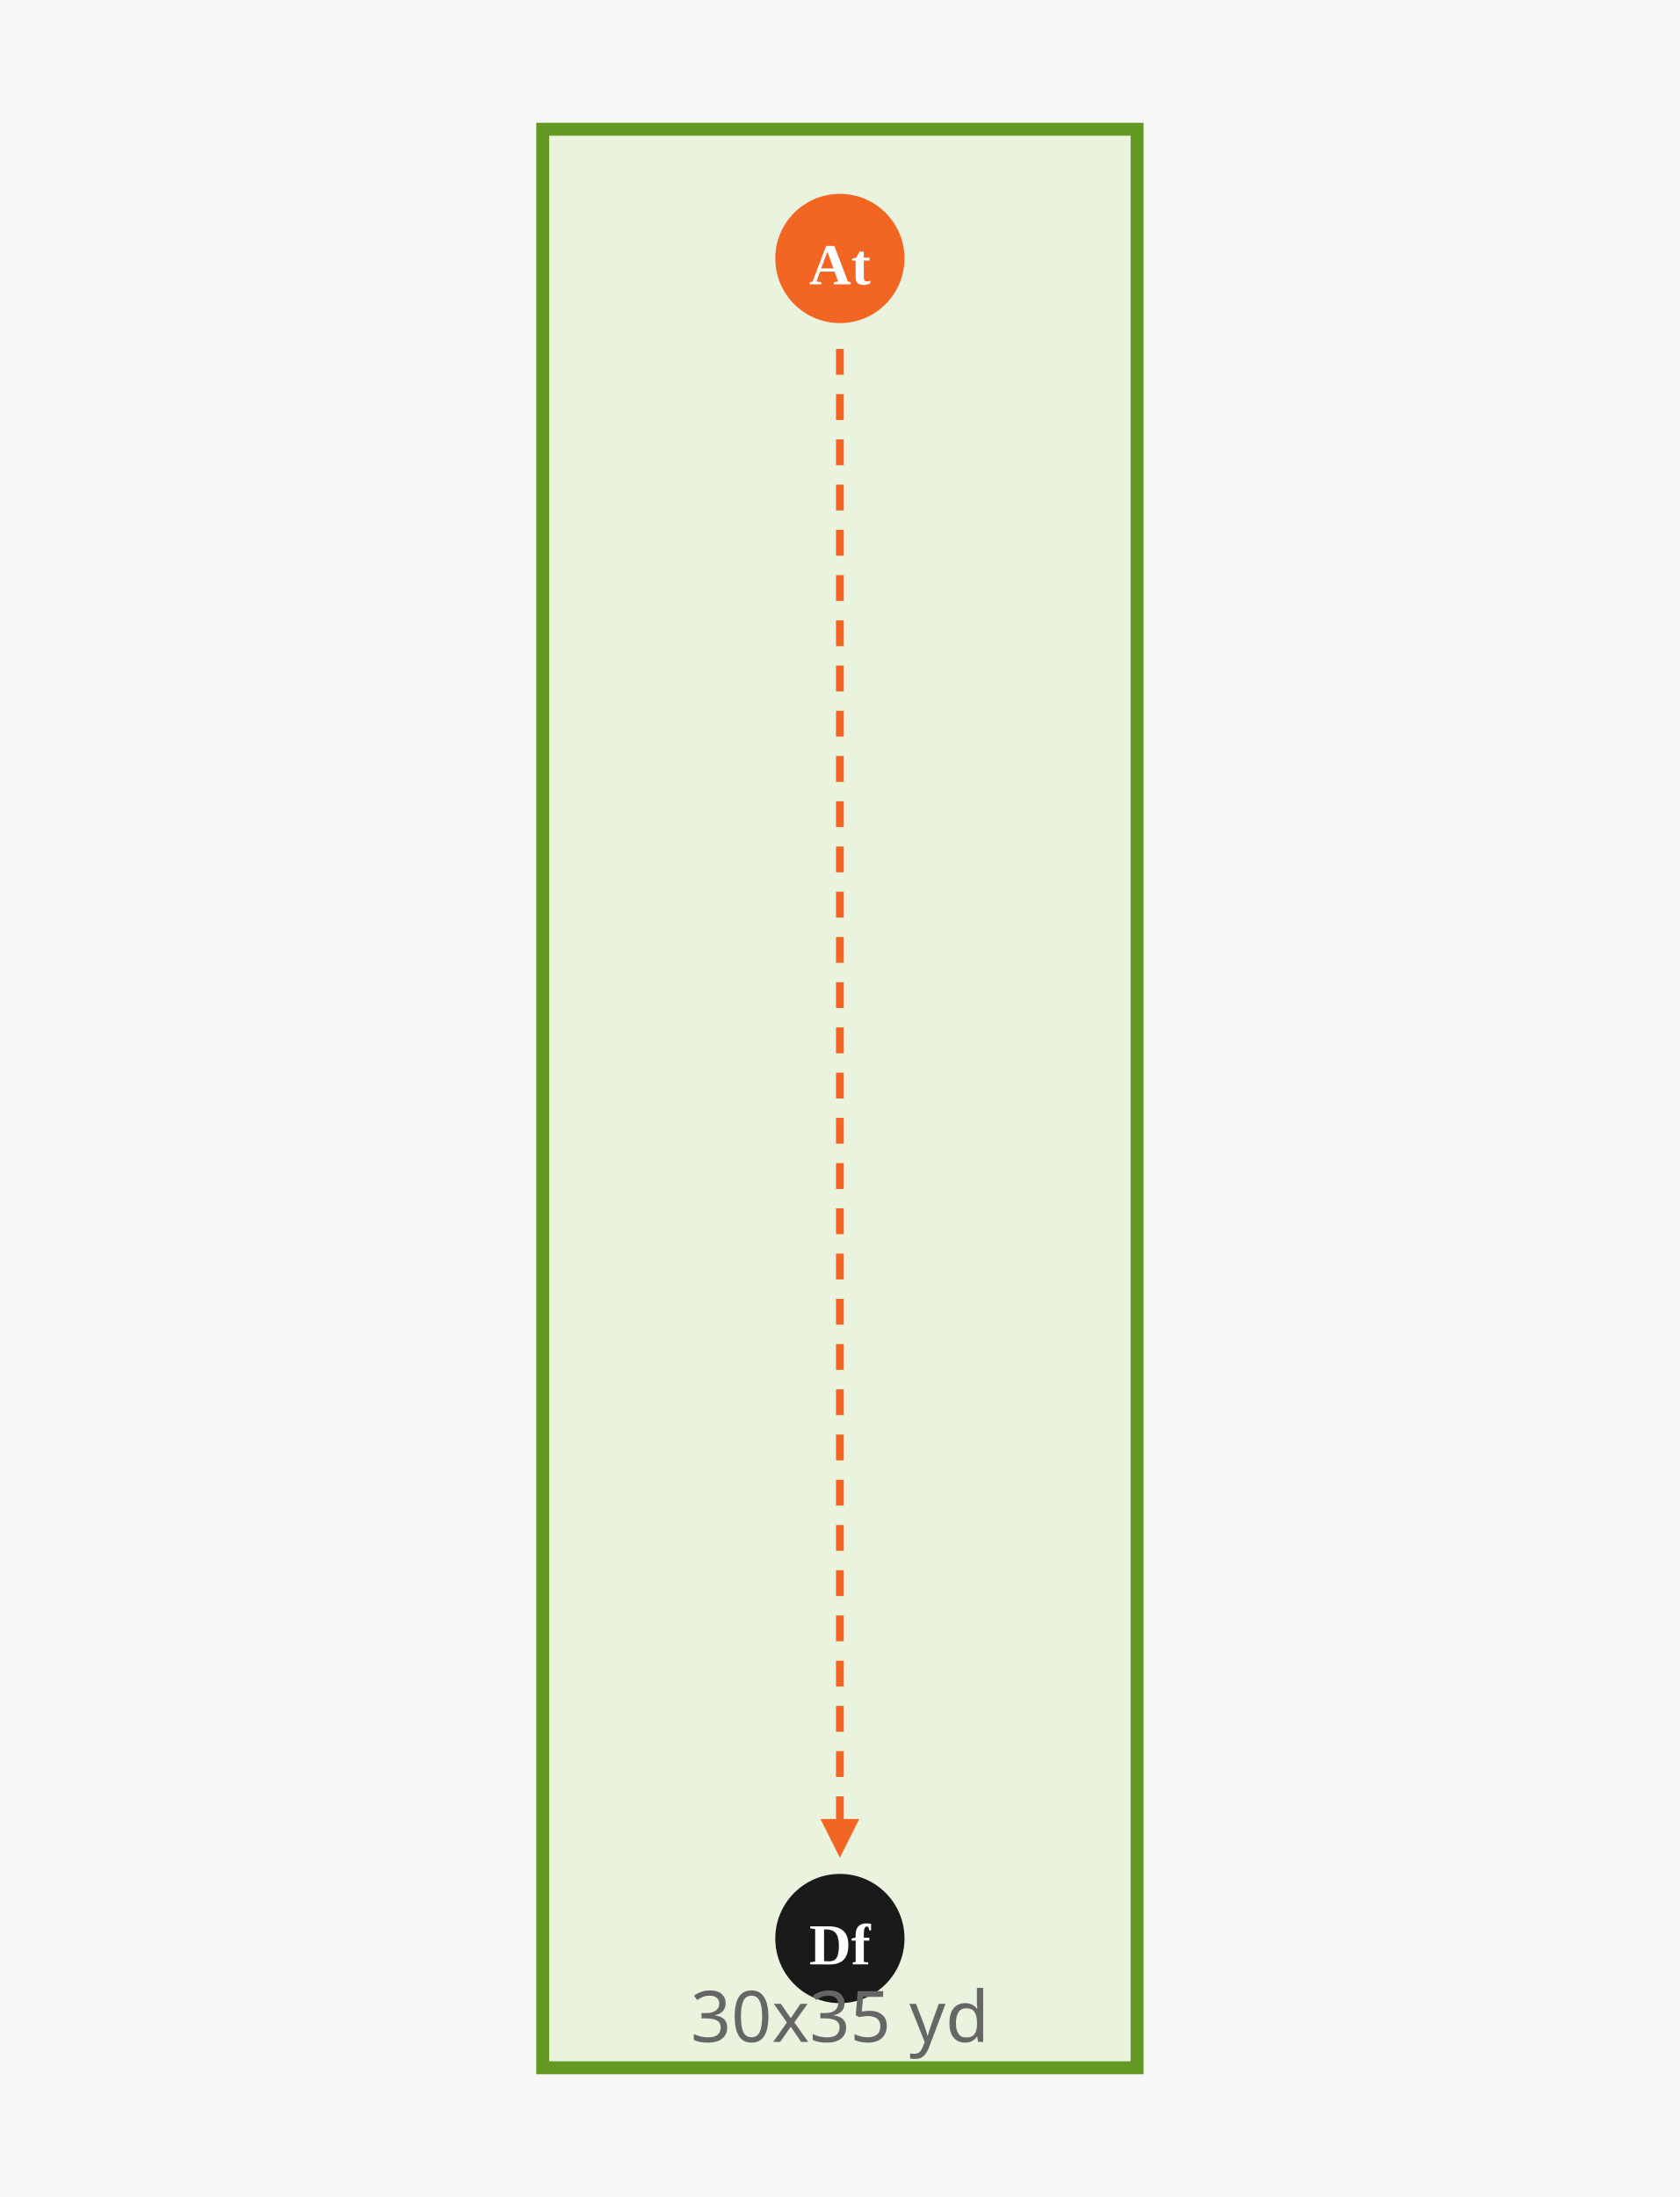
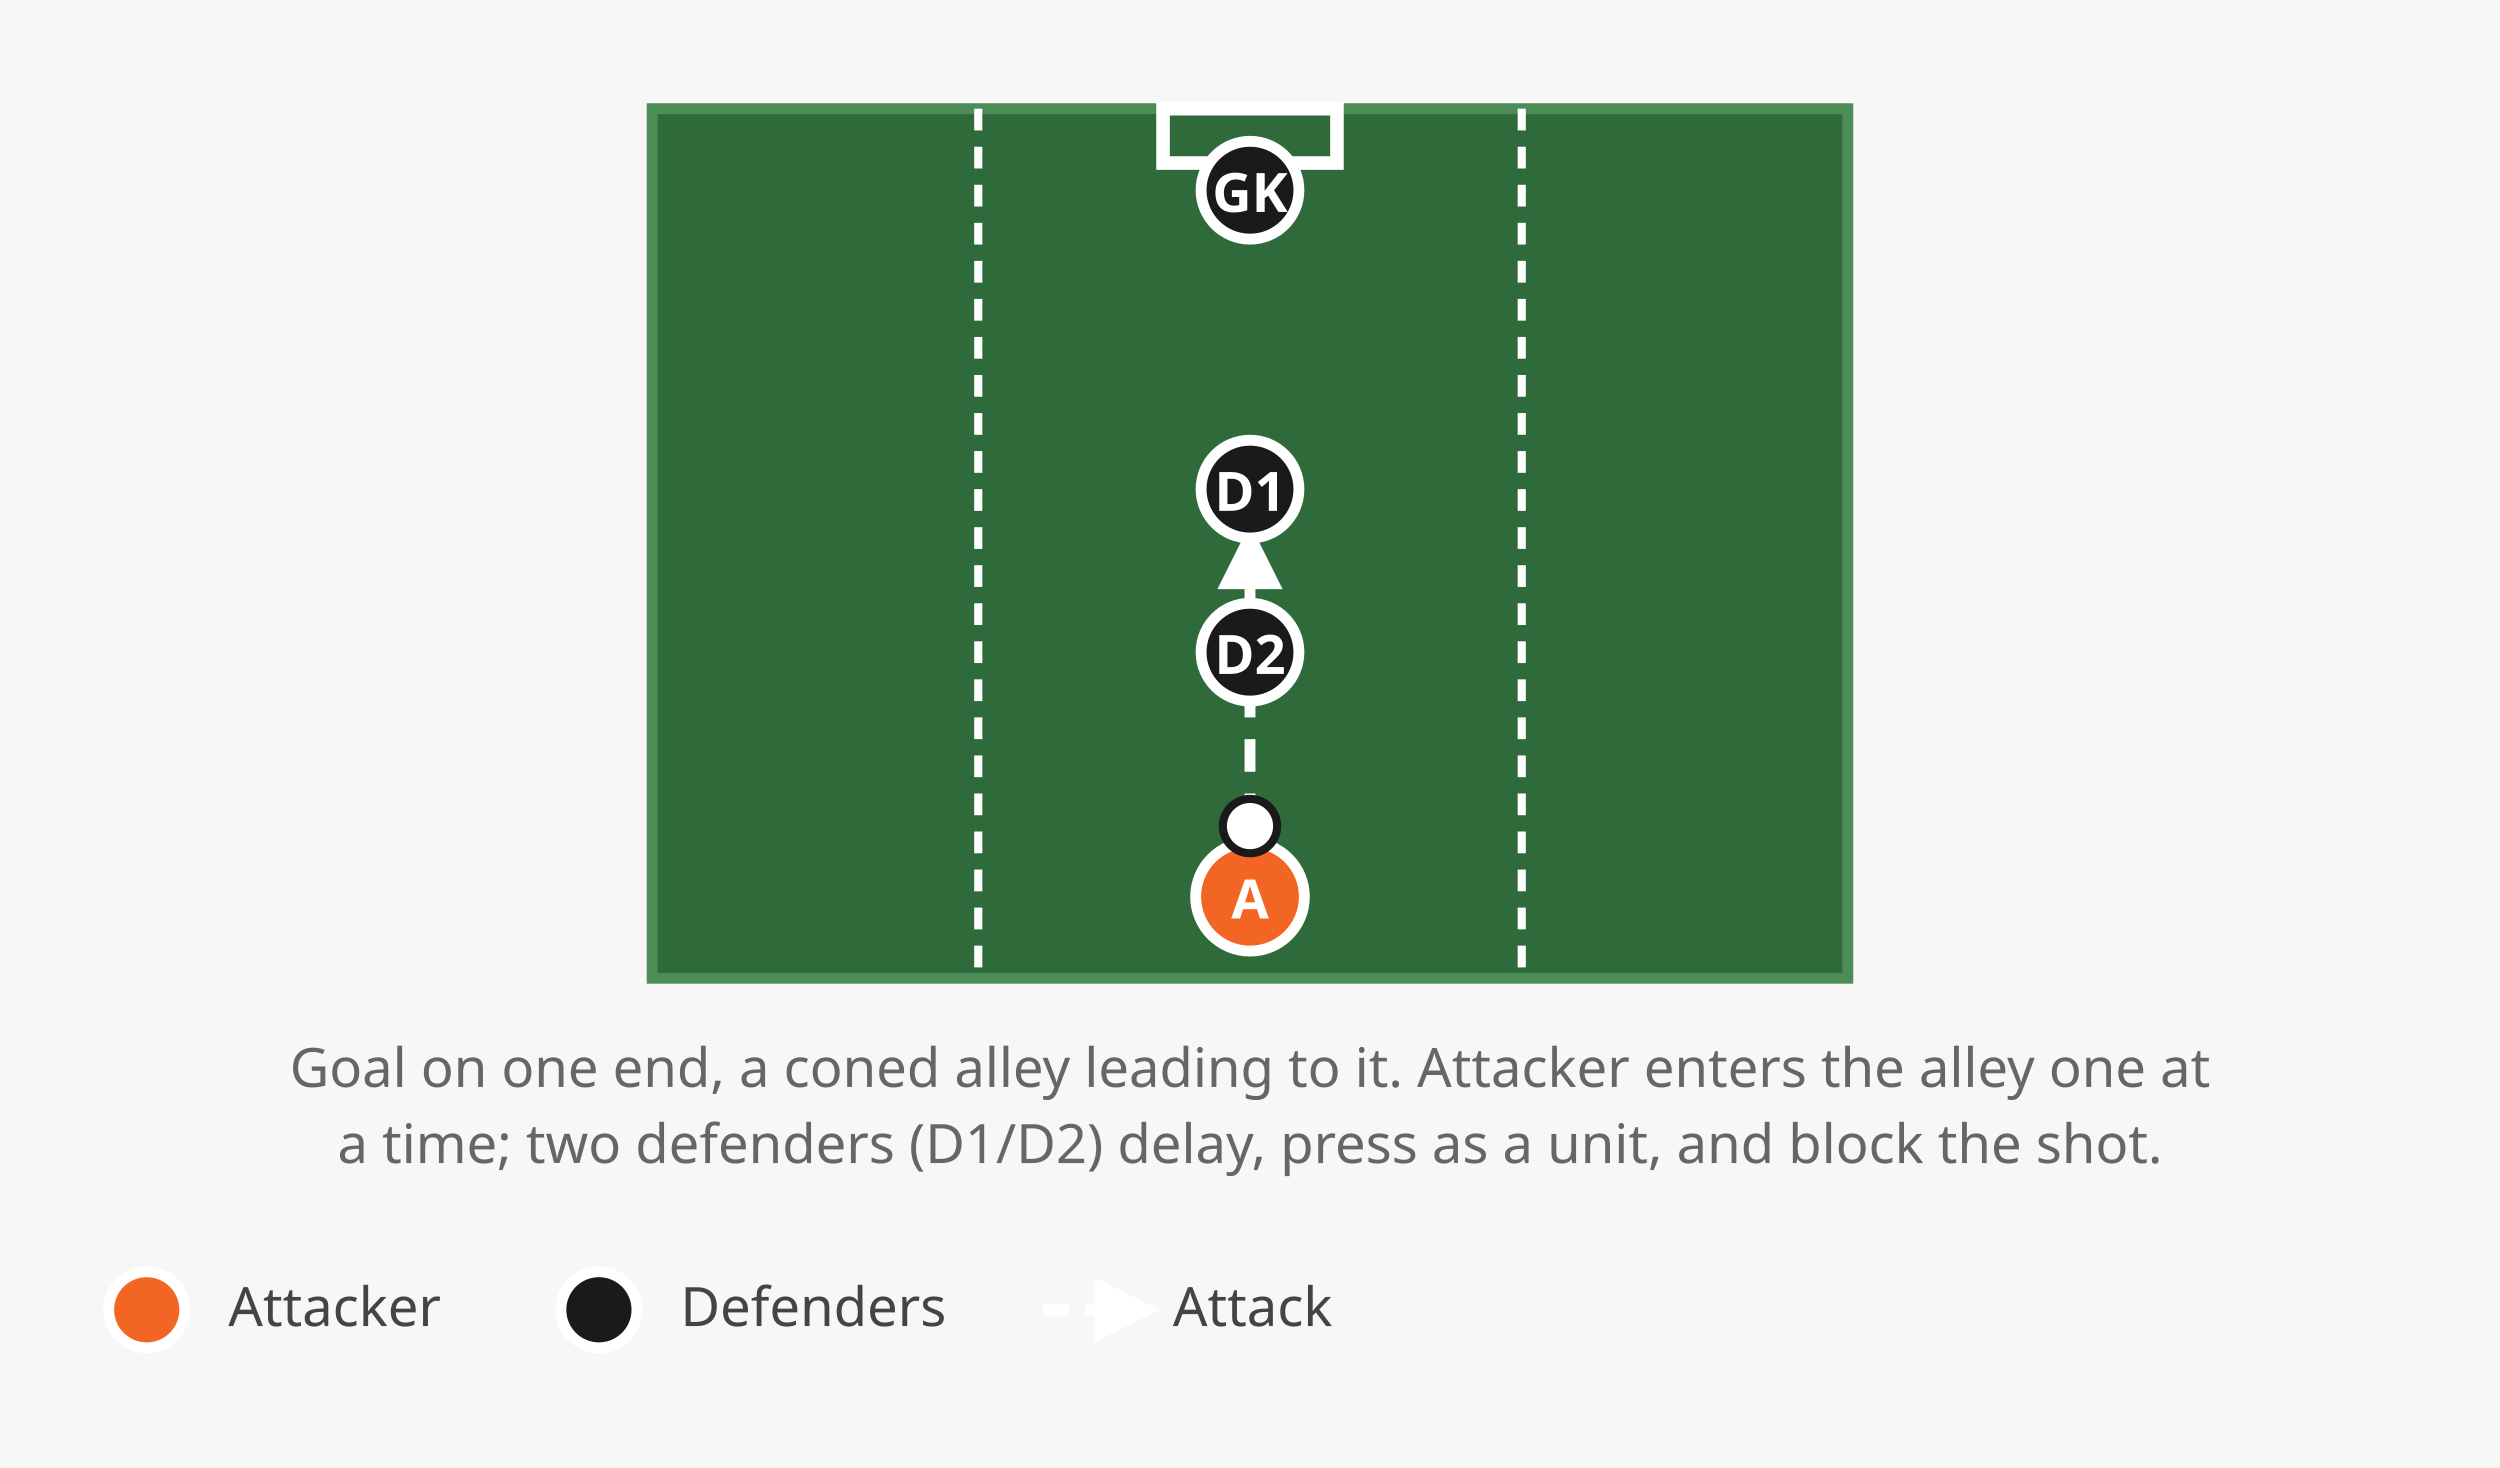
- <svg xmlns="http://www.w3.org/2000/svg" viewBox="0 0 260 340" role="img">
-   <rect width="260" height="340" fill="#F7F7F7" />
-   <rect x="84" y="20" width="92" height="300" fill="#EAF3DE" stroke="#639922" stroke-width="2" />
-   <circle cx="130" cy="40" r="10" fill="#F26522" />
-   <text x="130" y="44" text-anchor="middle" font-size="9" fill="#fff" font-weight="700">At</text>
-   <circle cx="130" cy="300" r="10" fill="#1A1A1A" />
-   <text x="130" y="304" text-anchor="middle" font-size="9" fill="#fff" font-weight="700">Df</text>
-   <line x1="130" y1="54" x2="130" y2="286" stroke="#F26522" stroke-width="1.2" stroke-dasharray="4 3" marker-end="url(#ar)" />
+ <svg xmlns="http://www.w3.org/2000/svg" viewBox="0 0 460 270" role="img">
+   <rect width="460" height="270" fill="#F7F7F7" />
  <defs>
-     <marker id="ar" viewBox="0 0 8 8" refX="6" refY="4" markerWidth="5" markerHeight="5" orient="auto">
-       <path d="M0,0 L8,4 L0,8 Z" fill="#F26522" />
+     <marker id="darr" viewBox="0 0 10 10" refX="7" refY="5" markerWidth="6" markerHeight="6" orient="auto">
+       <path d="M0,0 L10,5 L0,10 Z" fill="#1A1A1A" />
+     </marker>
+     <marker id="darrw" viewBox="0 0 10 10" refX="7" refY="5" markerWidth="6" markerHeight="6" orient="auto">
+       <path d="M0,0 L10,5 L0,10 Z" fill="#FFFFFF" />
+     </marker>
+     <marker id="sarr" viewBox="0 0 10 10" refX="7" refY="5" markerWidth="6" markerHeight="6" orient="auto">
+       <path d="M0,0 L10,5 L0,10 Z" fill="#F26522" />
    </marker>
  </defs>
-   <text x="130.0" y="316" text-anchor="middle" font-size="11" fill="#666" font-family="sans-serif">30x35 yd</text>
+   <rect x="120" y="20" width="220" height="160" fill="#2F6B3A" stroke="#4C8C57" stroke-width="2" />
+   <line x1="180" y1="20" x2="180" y2="180" stroke="#FFFFFF" stroke-width="1.5" stroke-dasharray="4 3" />
+   <line x1="280" y1="20" x2="280" y2="180" stroke="#FFFFFF" stroke-width="1.5" stroke-dasharray="4 3" />
+   <rect x="214" y="20" width="32" height="10" fill="none" stroke="#FFFFFF" stroke-width="2.5" />
+   <path d="M230,152 Q230,130 230,100" fill="none" stroke="#FFFFFF" stroke-width="2" stroke-dasharray="6 4" marker-end="url(#darrw)" />
+   <circle cx="230" cy="35" r="9" fill="#1A1A1A" stroke="#FFFFFF" stroke-width="2" />
+   <text x="230" y="39" text-anchor="middle" font-size="10" font-weight="700" fill="#FFFFFF" font-family="sans-serif">GK</text>
+   <circle cx="230" cy="90" r="9" fill="#1A1A1A" stroke="#FFFFFF" stroke-width="2" />
+   <text x="230" y="94" text-anchor="middle" font-size="10" font-weight="700" fill="#FFFFFF" font-family="sans-serif">D1</text>
+   <circle cx="230" cy="120" r="9" fill="#1A1A1A" stroke="#FFFFFF" stroke-width="2" />
+   <text x="230" y="124" text-anchor="middle" font-size="10" font-weight="700" fill="#FFFFFF" font-family="sans-serif">D2</text>
+   <circle cx="230" cy="165" r="10" fill="#F26522" stroke="#FFFFFF" stroke-width="2" />
+   <text x="230" y="169" text-anchor="middle" font-size="10" font-weight="700" fill="#FFFFFF" font-family="sans-serif">A</text>
+   <circle cx="230" cy="152" r="5" fill="#FFFFFF" stroke="#1A1A1A" stroke-width="1.5" />
+   <text x="230" y="200" text-anchor="middle" font-size="10" fill="#666" font-family="sans-serif">Goal on one end, a coned alley leading to it. Attacker enters the alley one at</text>
+   <text x="230" y="214" text-anchor="middle" font-size="10" fill="#666" font-family="sans-serif">a time; two defenders (D1/D2) delay, press as a unit, and block the shot.</text>
+   <g font-family="sans-serif" font-size="10" fill="#444">
+     <circle cx="27" cy="241" r="7" fill="#F26522" stroke="#FFFFFF" stroke-width="2" />
+     <text x="42" y="244">Attacker</text>
+     <circle cx="110.2" cy="241" r="7" fill="#1A1A1A" stroke="#FFFFFF" stroke-width="2" />
+     <text x="125.2" y="244">Defenders</text>
+     <line x1="191.8" y1="241" x2="209.8" y2="241" stroke="#FFFFFF" stroke-width="2" stroke-dasharray="5 3" marker-end="url(#darrw)" />
+     <text x="215.8" y="244">Attack</text>
+   </g>
</svg>
